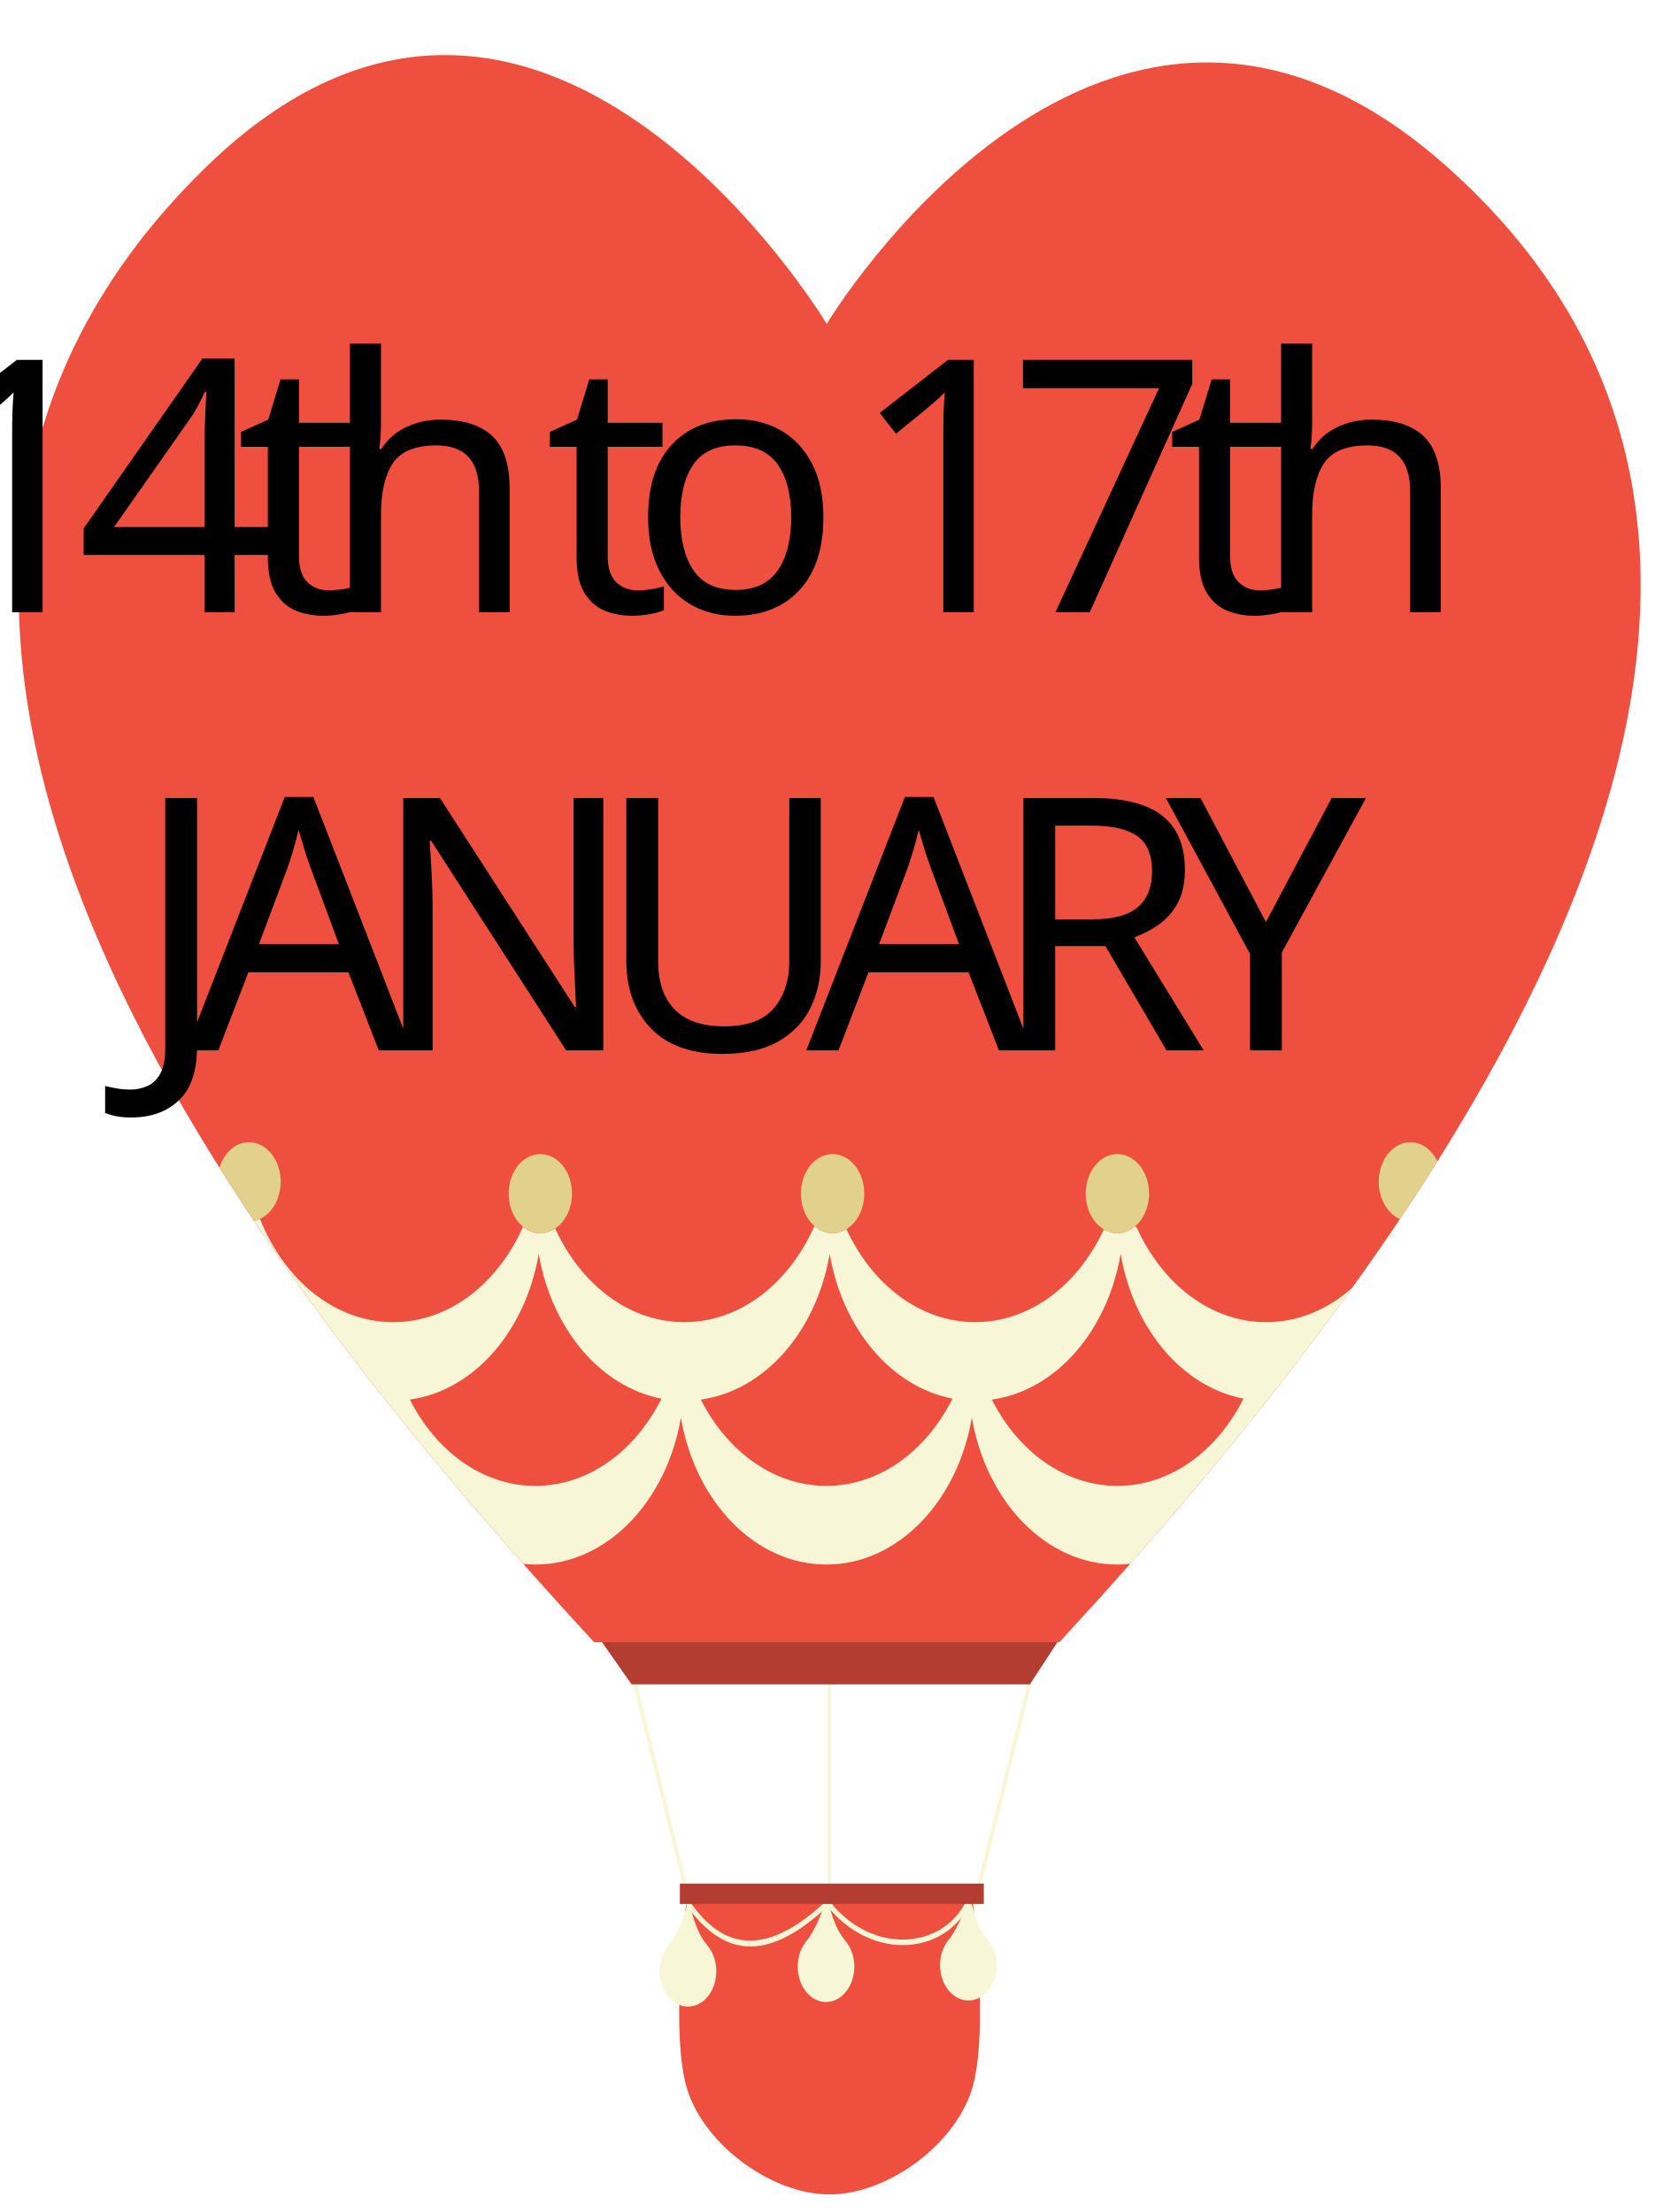
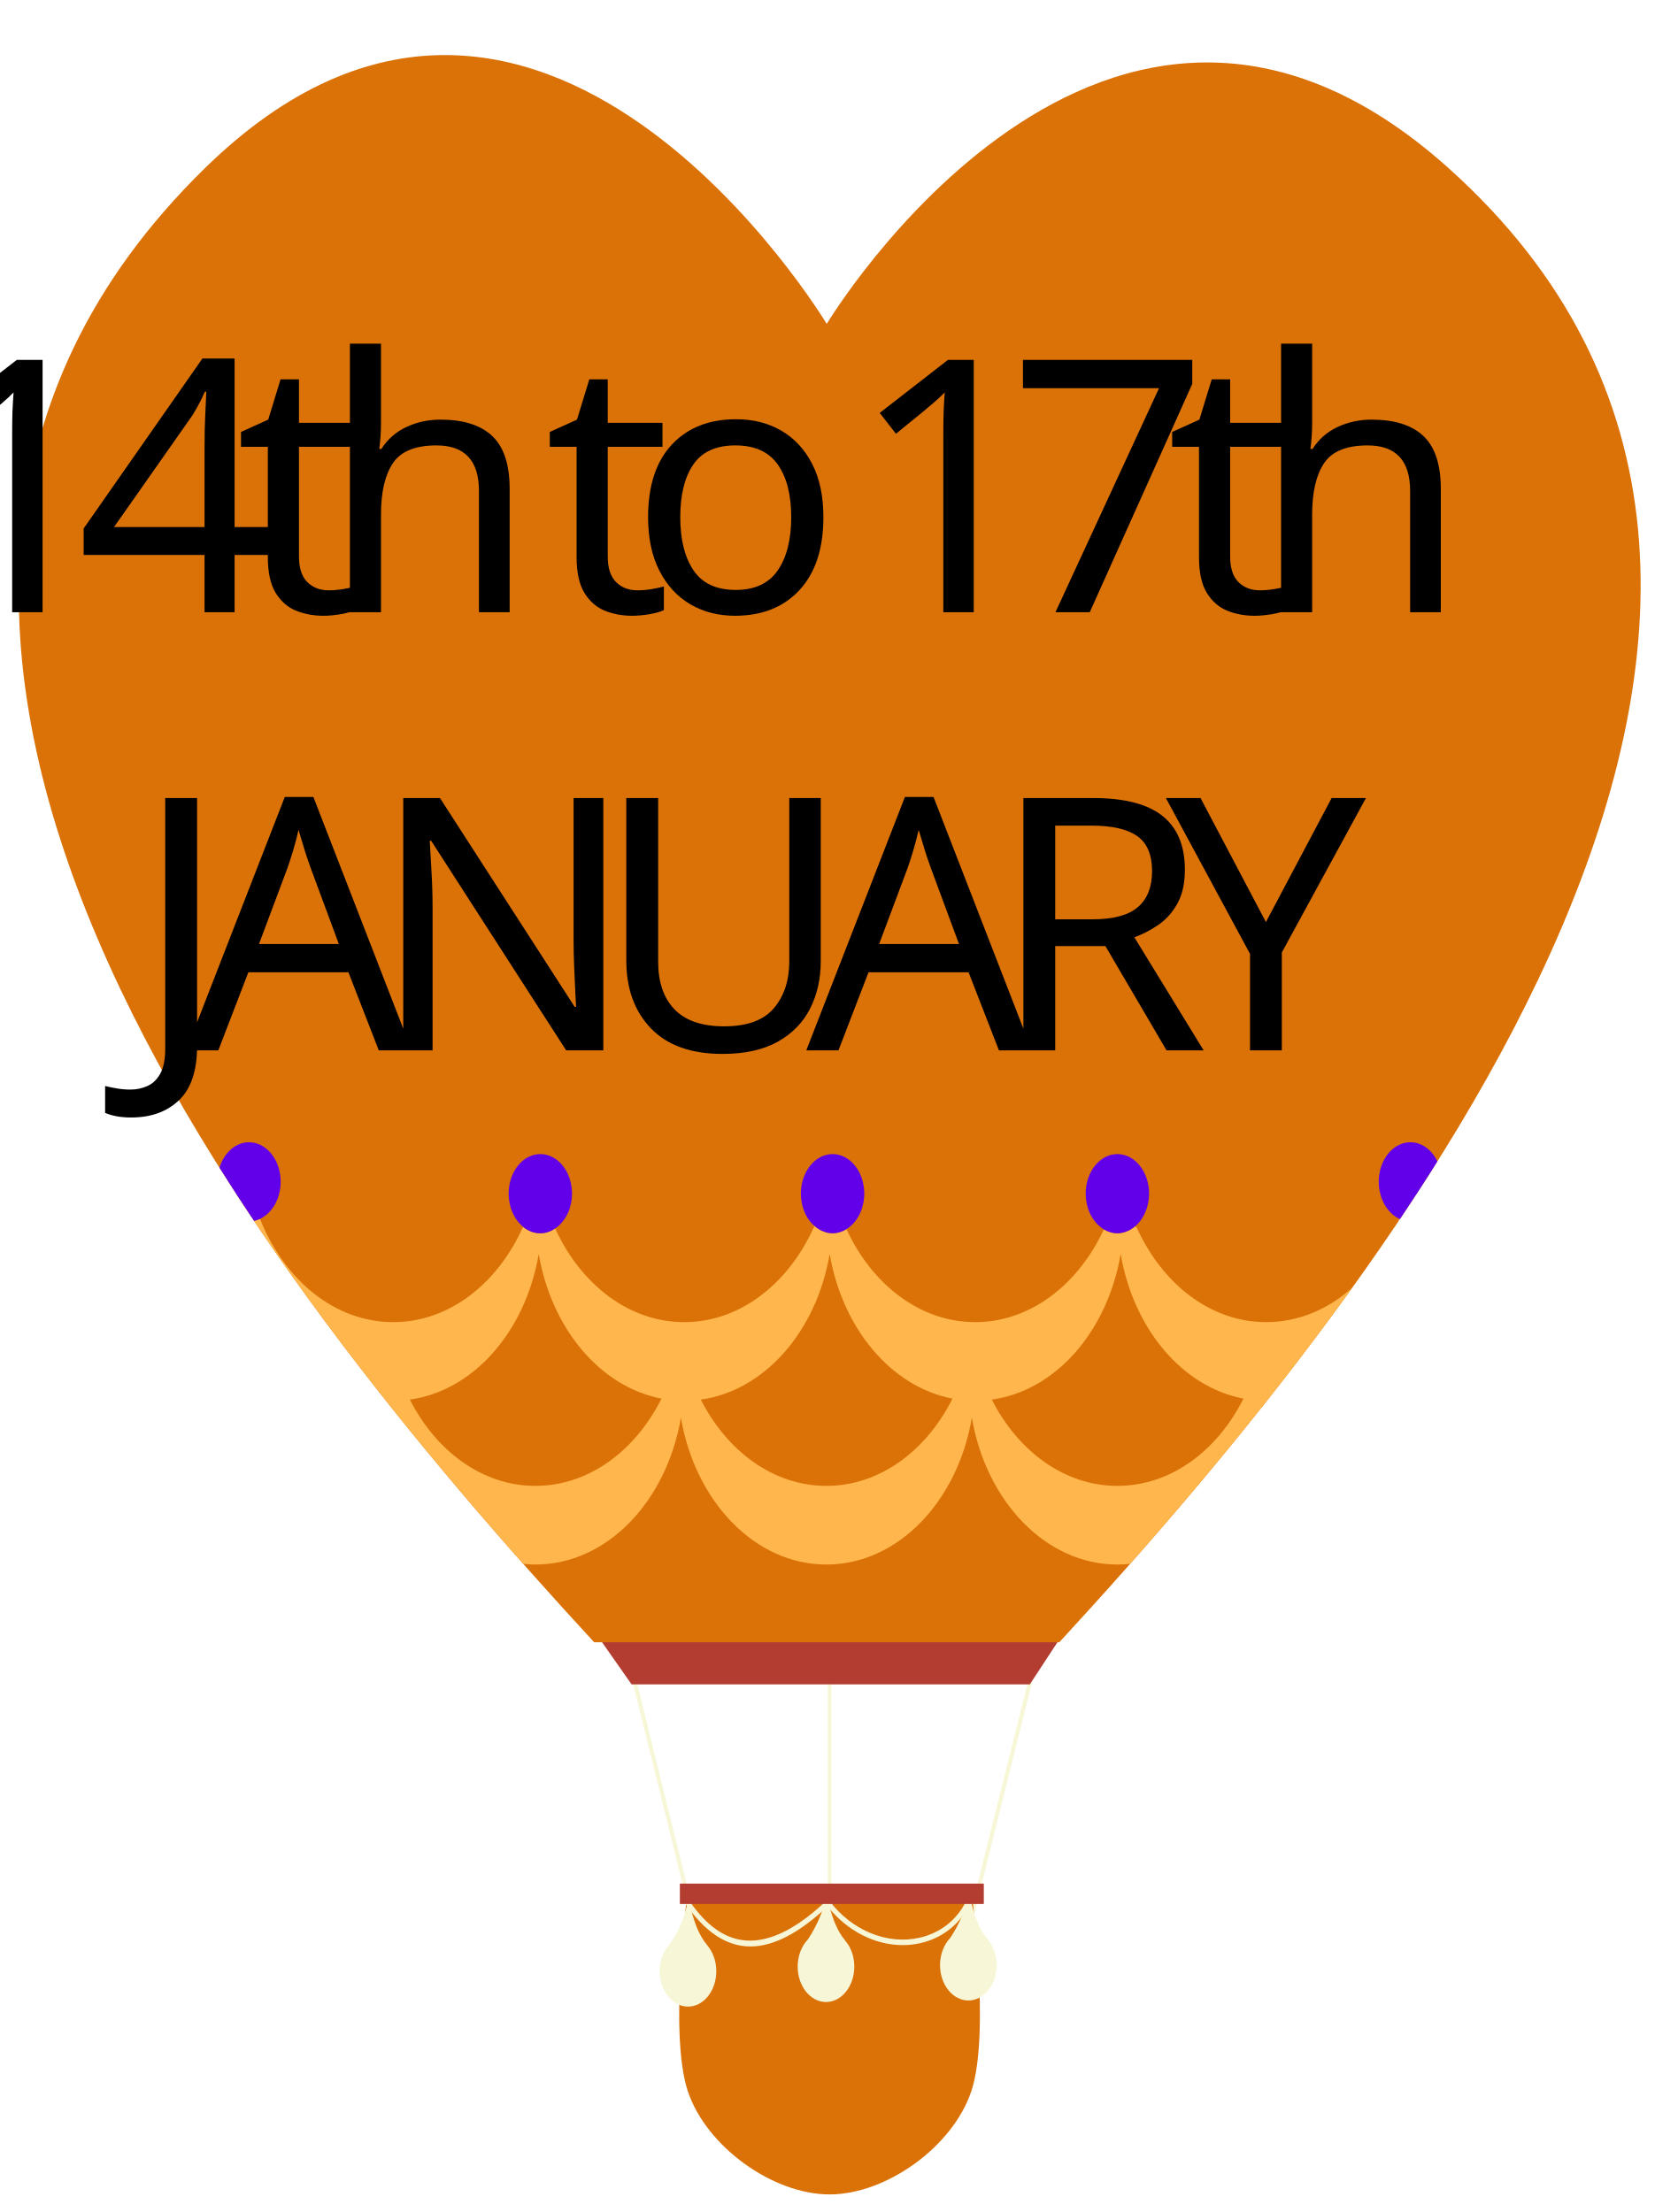
<svg xmlns="http://www.w3.org/2000/svg" version="1.1" width="400" height="535" id="svg3142">
  <defs id="defs3146" />
  <g id="g3192" transform="matrix(0.07835047,0,0,-0.09796131,-228.7355,745.9344)">
    <path d="m 6161.45,3644.73 -12.78,0 -238.59,-764.94 12.97,0 239.25,766.97 -0.85,-2.03" style="fill:#f7f7d8;fill-opacity:1;fill-rule:nonzero;stroke:none" id="path3206" />
    <path d="m 4831.16,3634.22 -12.87,0 236.52,-764.94 12.97,0 -236.62,764.94" style="fill:#f7f7d8;fill-opacity:1;fill-rule:nonzero;stroke:none" id="path3208" />
    <path d="m 5473.97,2876.27 11.184,0 0,764.941 -11.184,0 0,-764.941 z" style="fill:#f7f7d8;fill-opacity:1;fill-rule:nonzero;stroke:none" id="path3210" />
    <path d="m 6097.54,3455.9 -1228.98,0 -312.01,355.99 1832.98,0 -291.99,-355.99" style="fill:#b33d31;fill-opacity:1;fill-rule:nonzero;stroke:none" id="path3212" />
-     <path d="M 7388.26,7200.63 C 6329.2,7959.22 5470.79,6814.9 5470.79,6814.9 c 0,0 -890.72,1187.48 -1917.48,385.73 C 2110.83,6074.26 3706.92,4467.42 4753.04,3559.9 l 1435.53,0 c 1046.18,907.52 2684.26,2577.37 1199.69,3640.73" style="fill:#ef4f3e;fill-opacity:1;fill-rule:nonzero;stroke:none" id="path3214" />
-     <path d="m 6367.81,3946 c -163.18,0 -306.15,85.05 -387.61,213.08 197.38,21.86 356.99,168.66 397.75,359.53 39.55,-184.75 190.23,-328.28 378.98,-357.16 C 6675.76,4032.11 6531.88,3946 6367.81,3946 z m -898.08,0 c -163.09,0 -306.14,85.05 -387.62,213.08 197.37,21.86 357.02,168.66 397.82,359.55 39.52,-184.73 190.38,-328.28 379.02,-357.18 C 5777.73,4032.11 5633.83,3946 5469.73,3946 z m -897.98,0 c -163.04,0 -306.09,85.05 -387.53,213.08 197.32,21.88 356.93,168.66 397.73,359.47 39.6,-184.71 190.33,-328.26 378.98,-357.1 C 4879.74,4032.11 4735.86,3946 4571.75,3946 z m 1855.67,637.88 c -1.68,0.87 -3.32,1.93 -4.88,2.96 -0.08,-0.06 -0.18,-0.1 -0.25,-0.15 -2.66,-1.82 -5.47,-3.33 -8.31,-4.87 -1.99,-1.11 -3.96,-2.18 -6.03,-3.15 -2.56,-1.18 -5.16,-2.24 -7.85,-3.2 -2.91,-1.07 -5.92,-1.92 -8.97,-2.7 -2.17,-0.54 -4.25,-1.16 -6.46,-1.56 -5.49,-1 -11.08,-1.65 -16.86,-1.65 -15.06,0 -29.1,3.65 -41.76,9.66 -79.53,-136.76 -227.36,-228.96 -397.03,-228.96 -169.64,0 -317.42,92.11 -396.93,228.76 -0.45,0.16 -0.92,0.25 -1.31,0.41 -0.27,-0.13 -0.57,-0.22 -0.86,-0.36 -2.91,-1.36 -5.88,-2.65 -8.94,-3.76 -0.06,-0.02 -0.12,-0.03 -0.16,-0.05 -3.3,-1.18 -6.66,-2.21 -10.1,-3.04 -0.52,-0.13 -1.07,-0.18 -1.6,-0.3 -2.99,-0.67 -5.99,-1.29 -9.08,-1.67 -3.67,-0.45 -7.4,-0.69 -11.19,-0.69 -5.93,0 -11.67,0.65 -17.27,1.7 -3.04,0.55 -5.9,1.49 -8.83,2.32 -2.22,0.66 -4.49,1.21 -6.66,2.02 -3.91,1.41 -7.61,3.17 -11.28,5.06 -0.82,0.43 -1.65,0.83 -2.46,1.28 -4.18,2.32 -8.13,4.89 -11.92,7.76 -0.04,0.03 -0.1,0.06 -0.14,0.09 -0.05,-0.02 -0.16,-0.12 -0.23,-0.18 0.88,-0.67 1.69,-1.49 2.61,-2.16 -78.25,-141.28 -228.62,-237.19 -401.65,-237.19 -170.62,0 -319.16,93.15 -398.34,231.15 -13.69,-7.33 -29.13,-11.85 -45.75,-11.85 -19.74,0 -37.97,5.93 -53.32,15.95 -78.57,-140.25 -228.35,-235.25 -400.58,-235.25 -180.27,0 -336.14,103.86 -411.27,254.87 -5.88,-2.17 -12.03,-3.74 -18.34,-4.86 258.67,-308.79 554.29,-597.22 830.81,-846.83 12.38,-1.02 24.88,-1.6 37.52,-1.6 220.51,0 404.64,155.41 449,362.4 44.35,-206.99 228.43,-362.4 448.98,-362.4 220.5,0 404.68,155.41 448.98,362.52 44.3,-207.11 228.48,-362.52 449.1,-362.52 13.32,0 26.47,0.68 39.49,1.79 224.71,203.44 463.38,434.36 685.22,681.41 -74.96,-53.29 -166.52,-84.78 -265.55,-84.78 -171.64,0 -320.76,94.34 -399.55,233.62" style="fill:#f7f7d8;fill-opacity:1;fill-rule:nonzero;stroke:none" id="path3216" />
+     <path d="M 7388.26,7200.63 C 6329.2,7959.22 5470.79,6814.9 5470.79,6814.9 c 0,0 -890.72,1187.48 -1917.48,385.73 C 2110.83,6074.26 3706.92,4467.42 4753.04,3559.9 l 1435.53,0 c 1046.18,907.52 2684.26,2577.37 1199.69,3640.73" style="fill:#db7207;fill-opacity:1;fill-rule:nonzero;stroke:none" id="path3214" />
+     <path d="m 6367.81,3946 c -163.18,0 -306.15,85.05 -387.61,213.08 197.38,21.86 356.99,168.66 397.75,359.53 39.55,-184.75 190.23,-328.28 378.98,-357.16 C 6675.76,4032.11 6531.88,3946 6367.81,3946 z m -898.08,0 c -163.09,0 -306.14,85.05 -387.62,213.08 197.37,21.86 357.02,168.66 397.82,359.55 39.52,-184.73 190.38,-328.28 379.02,-357.18 C 5777.73,4032.11 5633.83,3946 5469.73,3946 z m -897.98,0 c -163.04,0 -306.09,85.05 -387.53,213.08 197.32,21.88 356.93,168.66 397.73,359.47 39.6,-184.71 190.33,-328.26 378.98,-357.1 C 4879.74,4032.11 4735.86,3946 4571.75,3946 z m 1855.67,637.88 c -1.68,0.87 -3.32,1.93 -4.88,2.96 -0.08,-0.06 -0.18,-0.1 -0.25,-0.15 -2.66,-1.82 -5.47,-3.33 -8.31,-4.87 -1.99,-1.11 -3.96,-2.18 -6.03,-3.15 -2.56,-1.18 -5.16,-2.24 -7.85,-3.2 -2.91,-1.07 -5.92,-1.92 -8.97,-2.7 -2.17,-0.54 -4.25,-1.16 -6.46,-1.56 -5.49,-1 -11.08,-1.65 -16.86,-1.65 -15.06,0 -29.1,3.65 -41.76,9.66 -79.53,-136.76 -227.36,-228.96 -397.03,-228.96 -169.64,0 -317.42,92.11 -396.93,228.76 -0.45,0.16 -0.92,0.25 -1.31,0.41 -0.27,-0.13 -0.57,-0.22 -0.86,-0.36 -2.91,-1.36 -5.88,-2.65 -8.94,-3.76 -0.06,-0.02 -0.12,-0.03 -0.16,-0.05 -3.3,-1.18 -6.66,-2.21 -10.1,-3.04 -0.52,-0.13 -1.07,-0.18 -1.6,-0.3 -2.99,-0.67 -5.99,-1.29 -9.08,-1.67 -3.67,-0.45 -7.4,-0.69 -11.19,-0.69 -5.93,0 -11.67,0.65 -17.27,1.7 -3.04,0.55 -5.9,1.49 -8.83,2.32 -2.22,0.66 -4.49,1.21 -6.66,2.02 -3.91,1.41 -7.61,3.17 -11.28,5.06 -0.82,0.43 -1.65,0.83 -2.46,1.28 -4.18,2.32 -8.13,4.89 -11.92,7.76 -0.04,0.03 -0.1,0.06 -0.14,0.09 -0.05,-0.02 -0.16,-0.12 -0.23,-0.18 0.88,-0.67 1.69,-1.49 2.61,-2.16 -78.25,-141.28 -228.62,-237.19 -401.65,-237.19 -170.62,0 -319.16,93.15 -398.34,231.15 -13.69,-7.33 -29.13,-11.85 -45.75,-11.85 -19.74,0 -37.97,5.93 -53.32,15.95 -78.57,-140.25 -228.35,-235.25 -400.58,-235.25 -180.27,0 -336.14,103.86 -411.27,254.87 -5.88,-2.17 -12.03,-3.74 -18.34,-4.86 258.67,-308.79 554.29,-597.22 830.81,-846.83 12.38,-1.02 24.88,-1.6 37.52,-1.6 220.51,0 404.64,155.41 449,362.4 44.35,-206.99 228.43,-362.4 448.98,-362.4 220.5,0 404.68,155.41 448.98,362.52 44.3,-207.11 228.48,-362.52 449.1,-362.52 13.32,0 26.47,0.68 39.49,1.79 224.71,203.44 463.38,434.36 685.22,681.41 -74.96,-53.29 -166.52,-84.78 -265.55,-84.78 -171.64,0 -320.76,94.34 -399.55,233.62" style="fill:#ffb74d;fill-opacity:1;fill-rule:nonzero;stroke:none" id="path3216" />
    <path d="m 7238.22,4605.13 c -1.11,-2.25 -2.42,-4.39 -3.57,-6.61 1.72,2.05 3.44,4.11 5.15,6.16 -0.5,0.18 -1.07,0.26 -1.58,0.45" style="fill:#f7f7d8;fill-opacity:1;fill-rule:nonzero;stroke:none" id="path3218" />
-     <path d="m 4664.03,4607.79 c 2,2.55 3.91,5.18 5.67,7.92 2.51,3.97 4.85,8.08 6.76,12.41 0.68,1.6 1.15,3.31 1.78,4.93 1.46,3.82 2.7,7.77 3.69,11.8 0.39,1.73 0.76,3.44 1.12,5.19 0.99,5.63 1.72,11.38 1.72,17.35 0,54.01 -43.8,97.84 -97.84,97.84 -54.04,0 -97.83,-43.83 -97.83,-97.84 0,-6 0.73,-11.8 1.74,-17.51 0.29,-1.37 0.49,-2.69 0.83,-4 1.18,-5.41 2.75,-10.67 4.81,-15.68 0.47,-1.11 1.08,-2.14 1.56,-3.21 1.81,-3.98 3.89,-7.83 6.22,-11.52 0.94,-1.41 1.77,-2.86 2.73,-4.21 2.83,-4.03 5.95,-7.78 9.33,-11.34 1.41,-1.47 2.91,-2.79 4.41,-4.23 2.6,-2.39 5.34,-4.61 8.15,-6.67 1.6,-1.15 3.09,-2.44 4.73,-3.51 15.35,-10.02 33.58,-15.95 53.32,-15.95 16.62,0 32.06,4.52 45.75,11.85 10.86,5.78 20.44,13.6 28.45,22.86 0.97,1.16 1.97,2.31 2.9,3.52" style="fill:#e1d18d;fill-opacity:1;fill-rule:nonzero;stroke:none" id="path3220" />
-     <path d="m 5552.36,4593.48 c 0.59,0.55 1.35,1.09 2.02,1.66 2.57,2.36 5.03,4.91 7.34,7.52 1.44,1.53 2.79,3.19 4.06,4.92 1.86,2.32 3.71,4.62 5.27,7.11 2.68,4.2 5.08,8.51 7.17,13.08 0.67,1.68 1.27,3.52 1.98,5.3 1.44,3.75 2.61,7.61 3.63,11.55 0.41,1.79 0.82,3.52 1.07,5.28 1.14,5.71 1.8,11.49 1.8,17.49 0,54.01 -43.81,97.84 -97.85,97.84 -54.02,0 -97.87,-43.83 -97.87,-97.84 0,-6 0.78,-11.83 1.81,-17.58 0.23,-1.23 0.4,-2.47 0.7,-3.71 1.14,-5.28 2.77,-10.45 4.77,-15.36 0.54,-1.35 1.22,-2.63 1.82,-3.95 1.77,-3.94 3.81,-7.69 6.1,-11.32 0.82,-1.3 1.6,-2.66 2.46,-3.92 2.65,-3.84 5.7,-7.36 8.89,-10.71 1.48,-1.62 3.02,-3.2 4.61,-4.67 2.56,-2.39 5.5,-4.35 8.29,-6.47 3.79,-2.87 7.74,-5.44 11.92,-7.76 0.81,-0.44 1.64,-0.86 2.46,-1.28 3.67,-1.89 7.37,-3.65 11.28,-5.06 2.17,-0.8 4.43,-1.38 6.66,-2.02 2.93,-0.83 5.79,-1.77 8.83,-2.32 5.61,-1.03 11.35,-1.7 17.27,-1.7 3.8,0 7.52,0.24 11.19,0.69 3.09,0.38 6.09,1 9.08,1.67 0.53,0.12 1.08,0.17 1.6,0.3 3.44,0.83 6.8,1.86 10.1,3.04 0.04,0.02 0.1,0.03 0.16,0.05 3.06,1.11 6.03,2.4 8.94,3.76 0.61,0.29 1.25,0.5 1.84,0.79 7.46,3.68 14.35,8.28 20.6,13.62" style="fill:#e1d18d;fill-opacity:1;fill-rule:nonzero;stroke:none" id="path3222" />
-     <path d="m 6439.77,4601.62 c 2.22,2.41 4.33,4.98 6.28,7.63 1.68,2.19 3.23,4.5 4.69,6.79 2.11,3.38 3.95,6.83 5.67,10.44 0.7,1.5 1.42,3 2.03,4.56 1.97,4.88 3.55,9.89 4.7,15.1 0.24,1.22 0.45,2.46 0.77,3.69 0.91,5.74 1.72,11.56 1.72,17.56 0,54.01 -43.79,97.84 -97.82,97.84 -54.12,0 -97.89,-43.83 -97.89,-97.84 0,-6 0.78,-11.82 1.72,-17.54 0.39,-1.76 0.78,-3.5 1.19,-5.28 0.96,-3.97 2.19,-7.79 3.62,-11.52 0.7,-1.82 1.28,-3.66 2.1,-5.43 1.98,-4.61 4.46,-9.05 7.13,-13.27 1.59,-2.33 3.38,-4.49 5.1,-6.69 1.45,-1.9 2.97,-3.77 4.55,-5.55 2.25,-2.45 4.59,-4.83 6.99,-7.06 1.18,-1.02 2.39,-1.93 3.54,-2.87 6.15,-5.05 12.93,-9.51 20.19,-12.96 12.66,-6.01 26.7,-9.66 41.76,-9.66 5.76,0 11.37,0.67 16.86,1.65 2.21,0.4 4.29,1.02 6.46,1.56 3.05,0.77 6.04,1.64 8.97,2.7 2.69,0.96 5.29,2.02 7.85,3.2 2.07,0.96 4.04,2.05 6.03,3.15 2.84,1.54 5.65,3.05 8.31,4.87 4.17,2.85 8.26,5.85 11.97,9.3 1.95,1.75 3.79,3.71 5.51,5.63" style="fill:#e1d18d;fill-opacity:1;fill-rule:nonzero;stroke:none" id="path3224" />
-     <path d="m 3733.34,4610.46 c 1.09,0.57 2.17,1.11 3.22,1.76 3.43,1.95 6.73,4.15 9.91,6.51 1.21,0.88 2.27,1.86 3.41,2.79 4.83,3.94 9.2,8.44 13.18,13.24 1.59,1.92 3.3,3.69 4.73,5.71 1.43,2.03 2.6,4.28 3.87,6.37 1.72,2.89 3.38,5.8 4.8,8.83 0.97,2.05 1.79,4.23 2.63,6.4 1.36,3.57 2.46,7.25 3.42,11 0.47,1.89 1.01,3.77 1.37,5.67 1.08,5.8 1.79,11.75 1.79,17.85 0,54.05 -43.82,97.84 -97.85,97.84 -41.65,0 -76.97,-26.13 -91.08,-62.81 34.72,-44.15 70.32,-87.95 106.68,-131.35 6.31,1.12 12.46,2.69 18.34,4.86 3.99,1.49 7.85,3.36 11.58,5.33" style="fill:#e1d18d;fill-opacity:1;fill-rule:nonzero;stroke:none" id="path3226" />
-     <path d="m 7272.11,4794.43 c -54.04,0 -97.77,-43.79 -97.77,-97.84 0,-6.1 0.68,-12.05 1.71,-17.85 0.41,-1.9 0.94,-3.79 1.39,-5.69 0.92,-3.73 2.07,-7.41 3.4,-10.98 0.88,-2.15 1.74,-4.35 2.68,-6.4 1.38,-3.03 3.1,-5.9 4.74,-8.8 1.35,-2.12 2.46,-4.37 3.95,-6.42 1.38,-1.97 3.04,-3.75 4.59,-5.61 4.04,-4.84 8.41,-9.32 13.26,-13.32 1.19,-0.93 2.19,-1.91 3.42,-2.79 3.12,-2.38 6.46,-4.56 9.9,-6.51 1.07,-0.65 2.15,-1.19 3.28,-1.76 3.71,-1.97 7.56,-3.84 11.56,-5.33 0.51,-0.19 1.08,-0.27 1.58,-0.45 39.46,47.08 78.09,94.61 115.69,142.55 -17.19,28.2 -47.95,47.2 -83.38,47.2" style="fill:#e1d18d;fill-opacity:1;fill-rule:nonzero;stroke:none" id="path3228" />
-     <path d="m 5479.56,2196.64 c 175.13,0 380.28,117.75 437.47,254.86 59.88,143.54 0,496.12 0,496.12 l -874.97,0 c 0,0 -59.88,-352.58 0,-496.12 57.21,-137.11 262.34,-254.86 437.5,-254.86" style="fill:#ef4f3e;fill-opacity:1;fill-rule:nonzero;stroke:none" id="path3234" />
+     <path d="m 4664.03,4607.79 c 2,2.55 3.91,5.18 5.67,7.92 2.51,3.97 4.85,8.08 6.76,12.41 0.68,1.6 1.15,3.31 1.78,4.93 1.46,3.82 2.7,7.77 3.69,11.8 0.39,1.73 0.76,3.44 1.12,5.19 0.99,5.63 1.72,11.38 1.72,17.35 0,54.01 -43.8,97.84 -97.84,97.84 -54.04,0 -97.83,-43.83 -97.83,-97.84 0,-6 0.73,-11.8 1.74,-17.51 0.29,-1.37 0.49,-2.69 0.83,-4 1.18,-5.41 2.75,-10.67 4.81,-15.68 0.47,-1.11 1.08,-2.14 1.56,-3.21 1.81,-3.98 3.89,-7.83 6.22,-11.52 0.94,-1.41 1.77,-2.86 2.73,-4.21 2.83,-4.03 5.95,-7.78 9.33,-11.34 1.41,-1.47 2.91,-2.79 4.41,-4.23 2.6,-2.39 5.34,-4.61 8.15,-6.67 1.6,-1.15 3.09,-2.44 4.73,-3.51 15.35,-10.02 33.58,-15.95 53.32,-15.95 16.62,0 32.06,4.52 45.75,11.85 10.86,5.78 20.44,13.6 28.45,22.86 0.97,1.16 1.97,2.31 2.9,3.52" style="fill:#6200ea;fill-opacity:1;fill-rule:nonzero;stroke:none" id="path3220" />
+     <path d="m 5552.36,4593.48 c 0.59,0.55 1.35,1.09 2.02,1.66 2.57,2.36 5.03,4.91 7.34,7.52 1.44,1.53 2.79,3.19 4.06,4.92 1.86,2.32 3.71,4.62 5.27,7.11 2.68,4.2 5.08,8.51 7.17,13.08 0.67,1.68 1.27,3.52 1.98,5.3 1.44,3.75 2.61,7.61 3.63,11.55 0.41,1.79 0.82,3.52 1.07,5.28 1.14,5.71 1.8,11.49 1.8,17.49 0,54.01 -43.81,97.84 -97.85,97.84 -54.02,0 -97.87,-43.83 -97.87,-97.84 0,-6 0.78,-11.83 1.81,-17.58 0.23,-1.23 0.4,-2.47 0.7,-3.71 1.14,-5.28 2.77,-10.45 4.77,-15.36 0.54,-1.35 1.22,-2.63 1.82,-3.95 1.77,-3.94 3.81,-7.69 6.1,-11.32 0.82,-1.3 1.6,-2.66 2.46,-3.92 2.65,-3.84 5.7,-7.36 8.89,-10.71 1.48,-1.62 3.02,-3.2 4.61,-4.67 2.56,-2.39 5.5,-4.35 8.29,-6.47 3.79,-2.87 7.74,-5.44 11.92,-7.76 0.81,-0.44 1.64,-0.86 2.46,-1.28 3.67,-1.89 7.37,-3.65 11.28,-5.06 2.17,-0.8 4.43,-1.38 6.66,-2.02 2.93,-0.83 5.79,-1.77 8.83,-2.32 5.61,-1.03 11.35,-1.7 17.27,-1.7 3.8,0 7.52,0.24 11.19,0.69 3.09,0.38 6.09,1 9.08,1.67 0.53,0.12 1.08,0.17 1.6,0.3 3.44,0.83 6.8,1.86 10.1,3.04 0.04,0.02 0.1,0.03 0.16,0.05 3.06,1.11 6.03,2.4 8.94,3.76 0.61,0.29 1.25,0.5 1.84,0.79 7.46,3.68 14.35,8.28 20.6,13.62" style="fill:#6200ea;fill-opacity:1;fill-rule:nonzero;stroke:none" id="path3222" />
+     <path d="m 6439.77,4601.62 c 2.22,2.41 4.33,4.98 6.28,7.63 1.68,2.19 3.23,4.5 4.69,6.79 2.11,3.38 3.95,6.83 5.67,10.44 0.7,1.5 1.42,3 2.03,4.56 1.97,4.88 3.55,9.89 4.7,15.1 0.24,1.22 0.45,2.46 0.77,3.69 0.91,5.74 1.72,11.56 1.72,17.56 0,54.01 -43.79,97.84 -97.82,97.84 -54.12,0 -97.89,-43.83 -97.89,-97.84 0,-6 0.78,-11.82 1.72,-17.54 0.39,-1.76 0.78,-3.5 1.19,-5.28 0.96,-3.97 2.19,-7.79 3.62,-11.52 0.7,-1.82 1.28,-3.66 2.1,-5.43 1.98,-4.61 4.46,-9.05 7.13,-13.27 1.59,-2.33 3.38,-4.49 5.1,-6.69 1.45,-1.9 2.97,-3.77 4.55,-5.55 2.25,-2.45 4.59,-4.83 6.99,-7.06 1.18,-1.02 2.39,-1.93 3.54,-2.87 6.15,-5.05 12.93,-9.51 20.19,-12.96 12.66,-6.01 26.7,-9.66 41.76,-9.66 5.76,0 11.37,0.67 16.86,1.65 2.21,0.4 4.29,1.02 6.46,1.56 3.05,0.77 6.04,1.64 8.97,2.7 2.69,0.96 5.29,2.02 7.85,3.2 2.07,0.96 4.04,2.05 6.03,3.15 2.84,1.54 5.65,3.05 8.31,4.87 4.17,2.85 8.26,5.85 11.97,9.3 1.95,1.75 3.79,3.71 5.51,5.63" style="fill:#6200ea;fill-opacity:1;fill-rule:nonzero;stroke:none" id="path3224" />
+     <path d="m 3733.34,4610.46 c 1.09,0.57 2.17,1.11 3.22,1.76 3.43,1.95 6.73,4.15 9.91,6.51 1.21,0.88 2.27,1.86 3.41,2.79 4.83,3.94 9.2,8.44 13.18,13.24 1.59,1.92 3.3,3.69 4.73,5.71 1.43,2.03 2.6,4.28 3.87,6.37 1.72,2.89 3.38,5.8 4.8,8.83 0.97,2.05 1.79,4.23 2.63,6.4 1.36,3.57 2.46,7.25 3.42,11 0.47,1.89 1.01,3.77 1.37,5.67 1.08,5.8 1.79,11.75 1.79,17.85 0,54.05 -43.82,97.84 -97.85,97.84 -41.65,0 -76.97,-26.13 -91.08,-62.81 34.72,-44.15 70.32,-87.95 106.68,-131.35 6.31,1.12 12.46,2.69 18.34,4.86 3.99,1.49 7.85,3.36 11.58,5.33" style="fill:#6200ea;fill-opacity:1;fill-rule:nonzero;stroke:none" id="path3226" />
+     <path d="m 7272.11,4794.43 c -54.04,0 -97.77,-43.79 -97.77,-97.84 0,-6.1 0.68,-12.05 1.71,-17.85 0.41,-1.9 0.94,-3.79 1.39,-5.69 0.92,-3.73 2.07,-7.41 3.4,-10.98 0.88,-2.15 1.74,-4.35 2.68,-6.4 1.38,-3.03 3.1,-5.9 4.74,-8.8 1.35,-2.12 2.46,-4.37 3.95,-6.42 1.38,-1.97 3.04,-3.75 4.59,-5.61 4.04,-4.84 8.41,-9.32 13.26,-13.32 1.19,-0.93 2.19,-1.91 3.42,-2.79 3.12,-2.38 6.46,-4.56 9.9,-6.51 1.07,-0.65 2.15,-1.19 3.28,-1.76 3.71,-1.97 7.56,-3.84 11.56,-5.33 0.51,-0.19 1.08,-0.27 1.58,-0.45 39.46,47.08 78.09,94.61 115.69,142.55 -17.19,28.2 -47.95,47.2 -83.38,47.2" style="fill:#6200ea;fill-opacity:1;fill-rule:nonzero;stroke:none" id="path3228" />
+     <path d="m 5479.56,2196.64 c 175.13,0 380.28,117.75 437.47,254.86 59.88,143.54 0,496.12 0,496.12 l -874.97,0 c 0,0 -59.88,-352.58 0,-496.12 57.21,-137.11 262.34,-254.86 437.5,-254.86" style="fill:#db7207;fill-opacity:1;fill-rule:nonzero;stroke:none" id="path3234" />
    <path d="m 5527.09,2823.83 0.2,0.13 c -47.82,44.67 -58.99,131.33 -58.99,131.33 4.73,-60.58 -55.81,-129.16 -55.81,-129.16 l 0.09,0 c -19.14,-16.07 -31.4,-40.09 -31.4,-66.99 0,-48.3 39.19,-87.44 87.42,-87.44 48.22,0 87.3,39.14 87.3,87.44 0,25.72 -11.13,48.77 -28.81,64.69" style="fill:#f7f7d8;fill-opacity:1;fill-rule:nonzero;stroke:none" id="path3236" />
    <path d="m 5101.13,2812.46 0.23,0.14 c -47.83,44.69 -59.01,131.35 -59.01,131.35 4.73,-60.57 -55.81,-129.2 -55.81,-129.2 l 0.1,0 c -19.15,-16.04 -31.41,-40.04 -31.41,-67 0,-48.28 39.2,-87.4 87.43,-87.4 48.22,0 87.3,39.12 87.3,87.4 0,25.75 -11.13,48.77 -28.83,64.71" style="fill:#f7f7d8;fill-opacity:1;fill-rule:nonzero;stroke:none" id="path3238" />
    <path d="m 5966.43,2827.58 0.21,0.13 c -47.83,44.69 -59,131.33 -59,131.33 4.72,-60.54 -55.82,-129.16 -55.82,-129.16 l 0.09,0 c -19.14,-16.07 -31.4,-40.06 -31.4,-66.99 0,-48.28 39.22,-87.44 87.42,-87.44 48.24,0 87.3,39.16 87.3,87.44 0,25.74 -11.11,48.77 -28.8,64.69" style="fill:#f7f7d8;fill-opacity:1;fill-rule:nonzero;stroke:none" id="path3240" />
    <path d="m 5912.83,2943.81 c -24.37,-58.4 -80.86,-99.71 -154.9,-113.26 -99.84,-18.34 -209.26,17.32 -278.76,90.74 l -4.94,-4.69 -4.1,5.43 c -231.33,-175.04 -355.06,-81.19 -428.02,4.65 l -10.38,-8.85 c 61.77,-72.65 128.76,-108.96 203.74,-108.96 71.36,0 150.02,33.12 238.17,98.92 59.84,-60.66 145.97,-95.62 231.67,-95.62 18.46,0 36.92,1.64 55.06,4.96 78.67,14.39 138.83,58.65 165.06,121.44 l -12.6,5.24" style="fill:#f7f7d8;fill-opacity:1;fill-rule:nonzero;stroke:none" id="path3242" />
    <path d="m 5017.55,2913.77 938,0 0,50.312 -938,0 0,-50.312 z" style="fill:#b33d31;fill-opacity:1;fill-rule:nonzero;stroke:none" id="path3244" />
  </g>
  <text xml:space="preserve" style="font-size:40px;font-style:normal;font-variant:normal;font-weight:normal;font-stretch:normal;line-height:125%;letter-spacing:0px;word-spacing:0px;fill:#000000;fill-opacity:1;stroke:none;font-family:PRIMETIME;-inkscape-font-specification:PRIMETIME" x="45.339" y="117.881" id="text3554">
    <tspan id="tspan3556" x="45.339" y="117.881" />
  </text>
  <text xml:space="preserve" style="font-size:85.462px;font-style:normal;font-variant:normal;font-weight:normal;font-stretch:normal;text-align:center;line-height:124%;letter-spacing:-10.41px;word-spacing:0px;text-anchor:middle;fill:#000000;fill-opacity:1;stroke:none;font-family:Quicksand;-inkscape-font-specification:Quicksand" x="207.571" y="148.07" id="text3558">
    <tspan id="tspan3560" x="202.366" y="148.07">14th to 17th</tspan>
    <tspan x="210.013" y="254.043" id="tspan3562">JANUARY </tspan>
  </text>
</svg>
